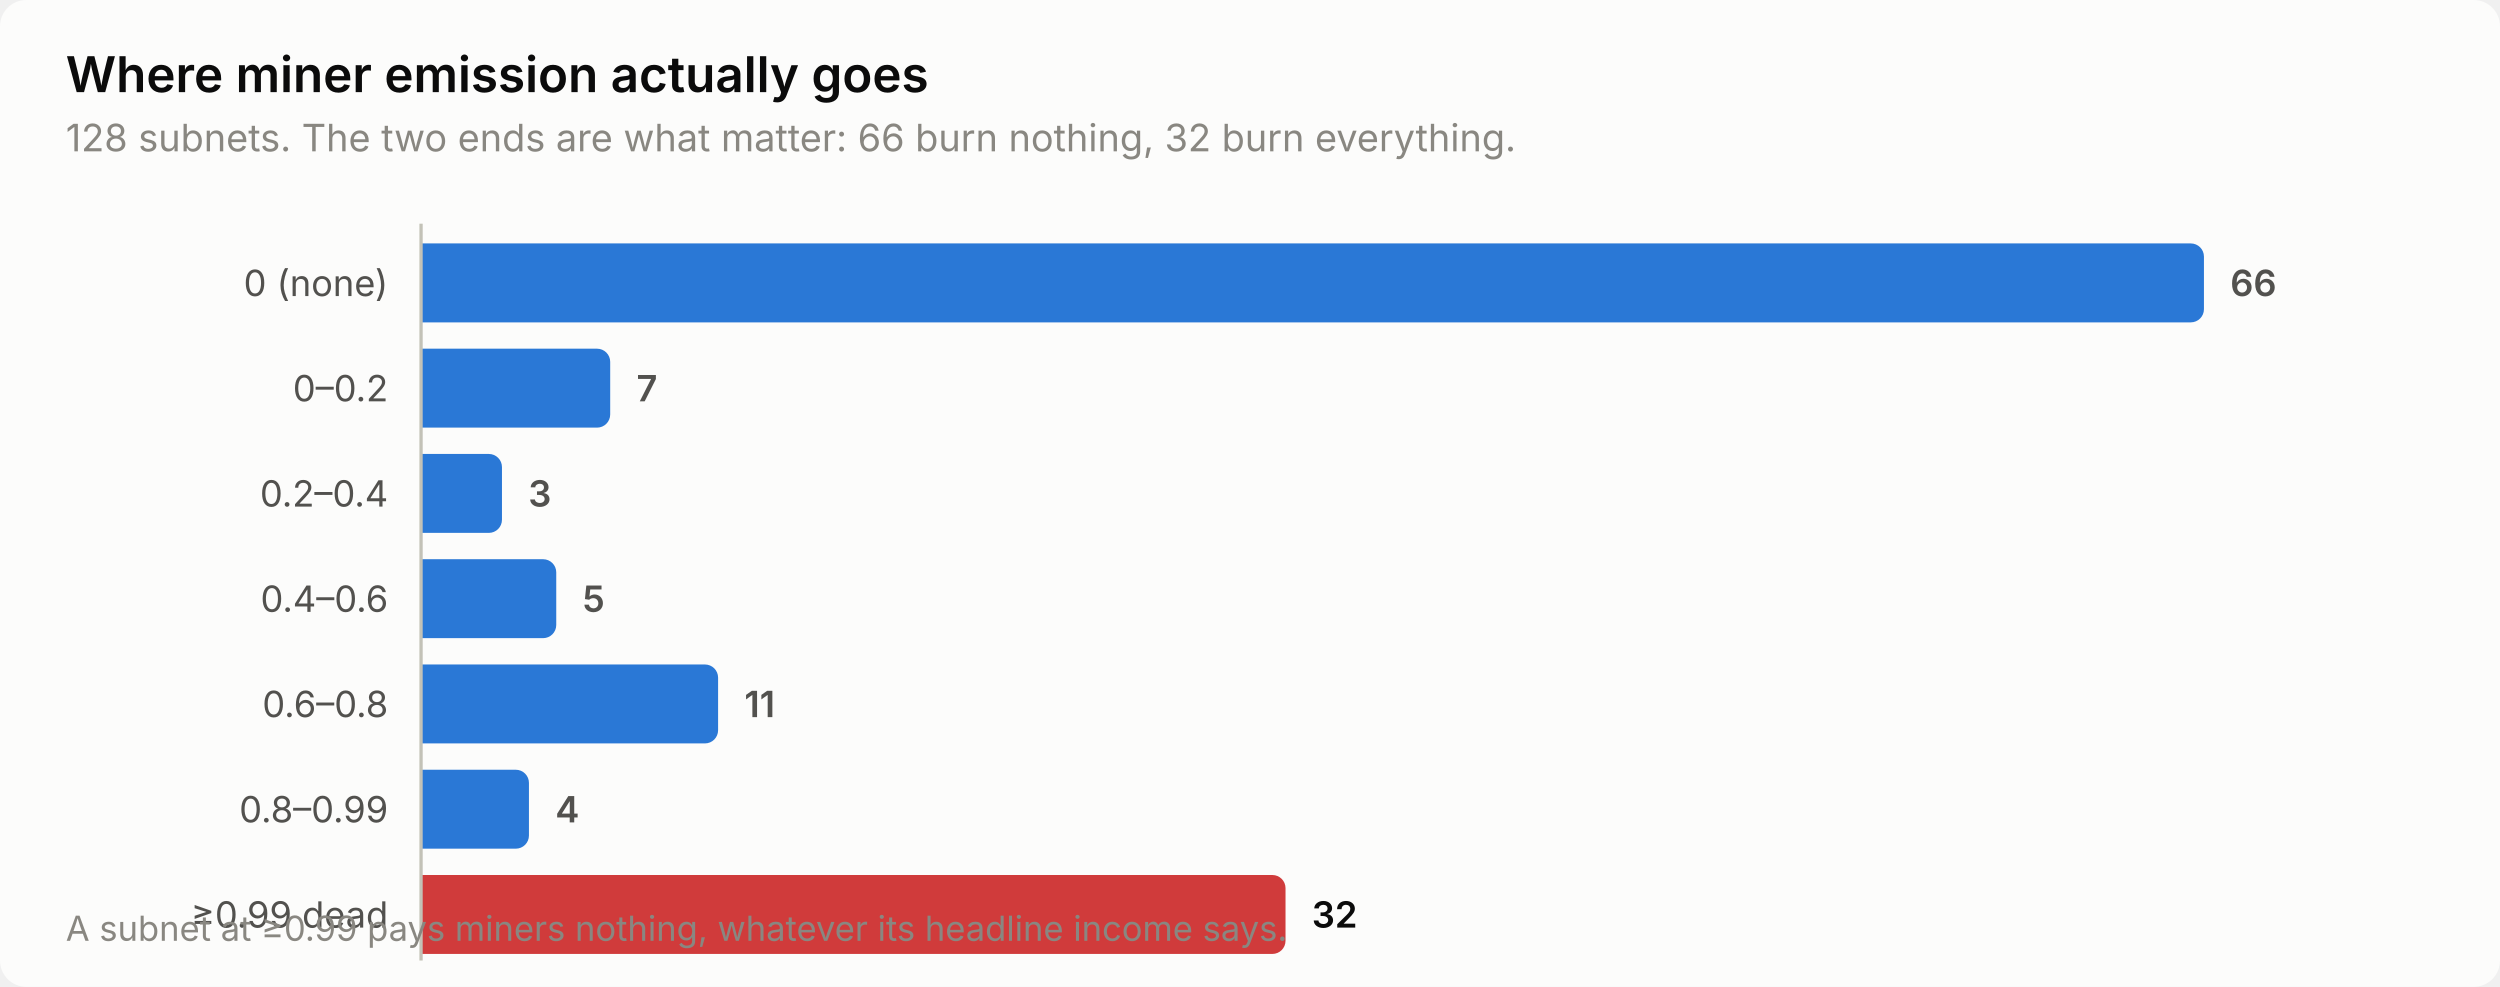
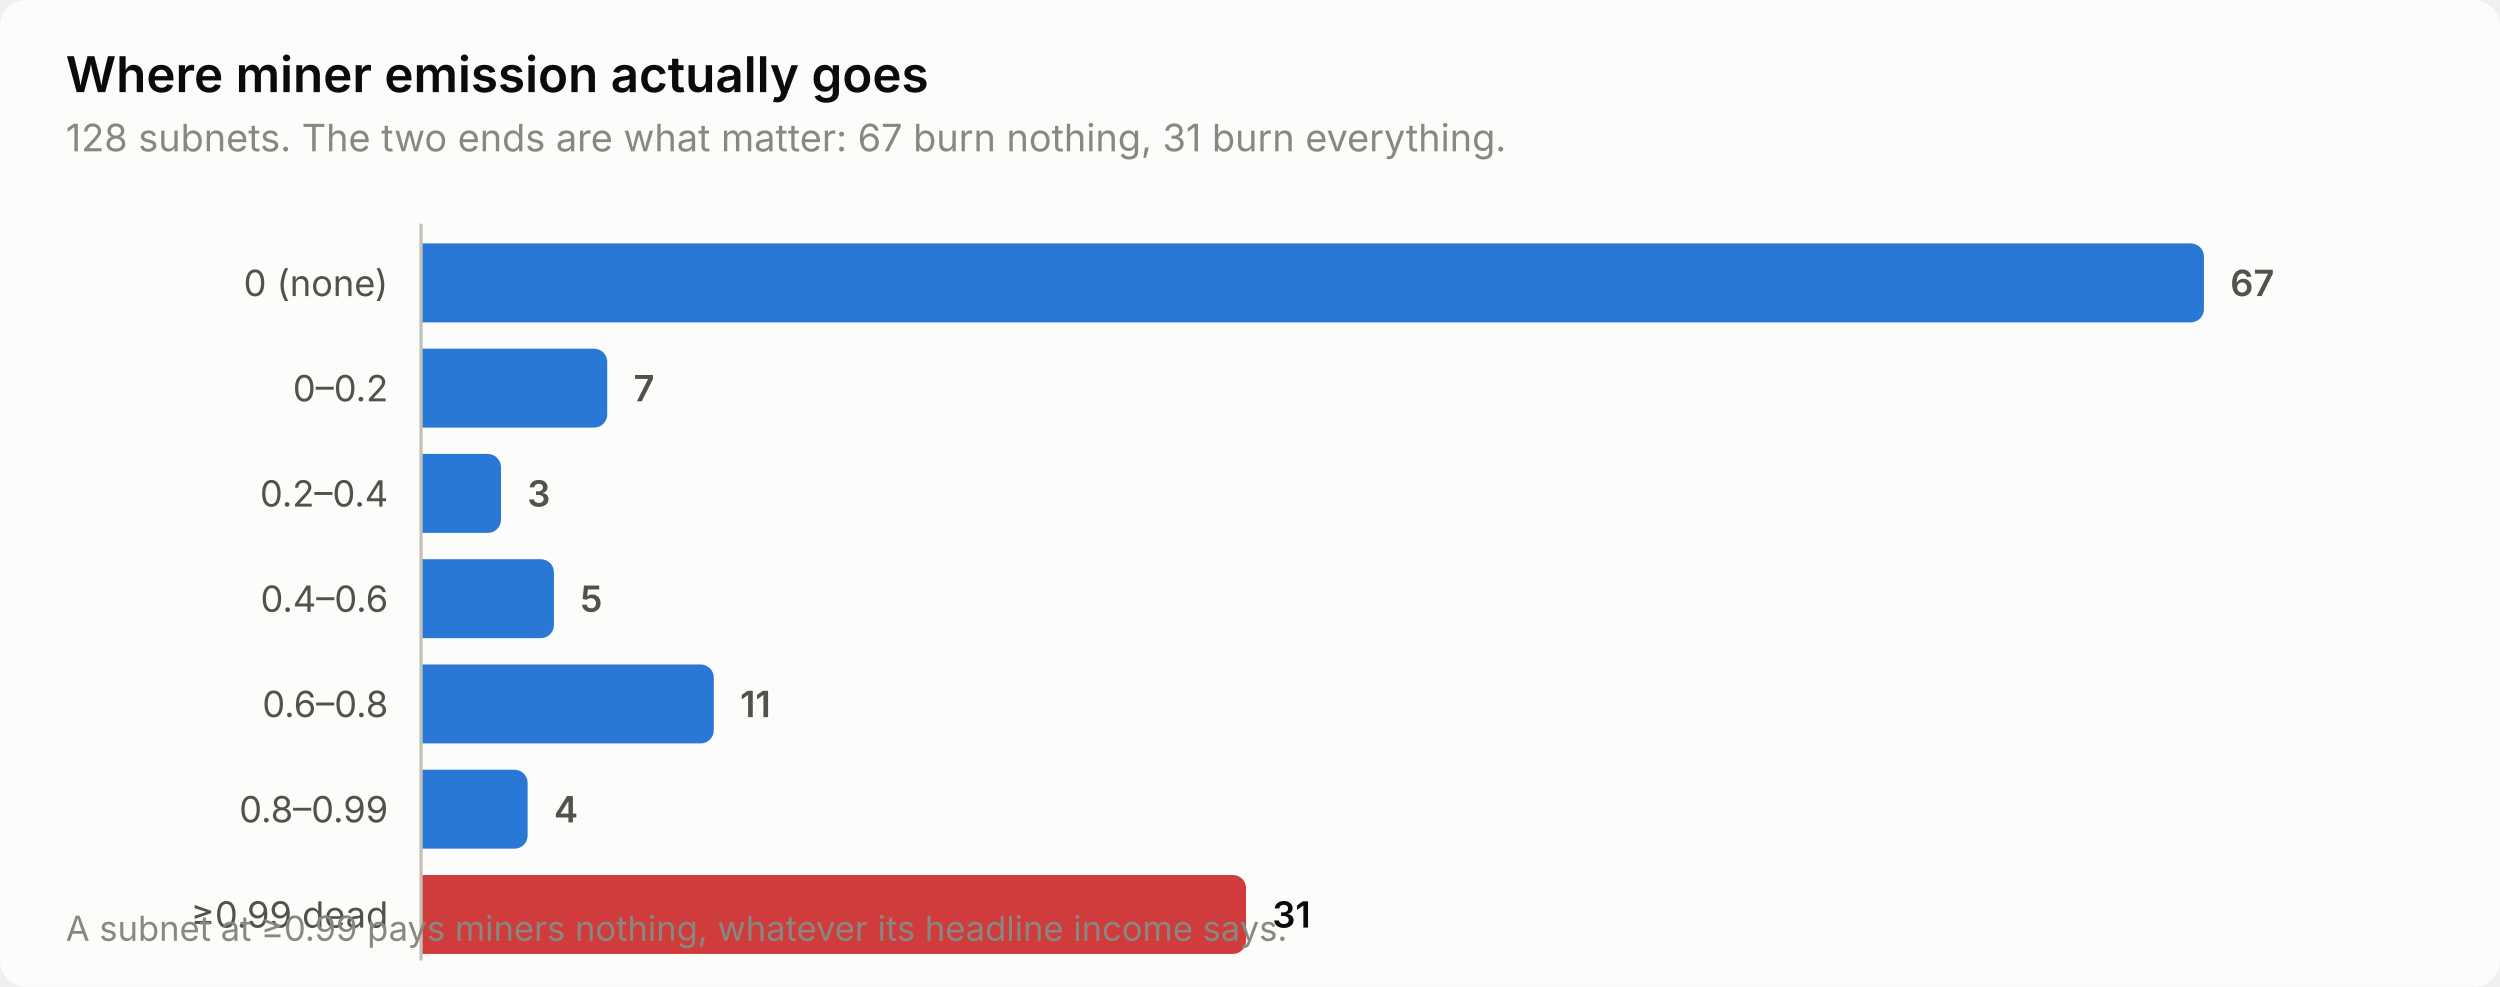
<svg xmlns="http://www.w3.org/2000/svg" width="760" height="300" viewBox="0 0 760 300" role="img" aria-label="Where miner emission actually goes">
  <style>
    text { font-family: system-ui, -apple-system, 'Segoe UI', sans-serif; }
    .t-title { font-size: 15px; font-weight: 600; }
    .t-sub { font-size: 11.5px; }
    .t-lab { font-size: 11px; }
    .t-val { font-size: 11px; font-weight: 600; font-variant-numeric: tabular-nums; }
    .t-tick { font-size: 10.5px; font-variant-numeric: tabular-nums; }

    .surface { fill: #fcfcfb; }
    .ink { fill: #0b0b0b; }
    .ink2 { fill: #52514e; }
    .muted { fill: #898781; }
    .grid { stroke: #e1e0d9; }
    .axis { stroke: #c3c2b7; }
    .accent { fill: #2a78d6; }
    .critical { fill: #d03b3b; }
    .deemph { fill: #d8d7d0; }

    @media (prefers-color-scheme: dark) {
      .surface { fill: #1a1a19; }
      .ink { fill: #ffffff; }
      .ink2 { fill: #c3c2b7; }
      .muted { fill: #898781; }
      .grid { stroke: #2c2c2a; }
      .axis { stroke: #383835; }
      .accent { fill: #3987e5; }
      .deemph { fill: #3a3a37; }
    }
</style>
  <rect class="surface" width="760" height="300" rx="8" />
  <text class="ink t-title" x="20" y="28">Where miner emission actually goes</text>
-   <text class="muted t-sub" x="20" y="46">128 subnets. The two ends are what matter: 66 burn nothing, 32 burn everything.</text>
+   <text class="muted t-sub" x="20" y="46">128 subnets. The two ends are what matter: 67 burn nothing, 31 burn everything.</text>
  <text class="ink2 t-lab" x="118" y="90" text-anchor="end">0 (none)</text>
  <path class="accent" d="M128.0,74.0 H666.0 a4.0,4.0 0 0 1 4.0,4.0 V94.0 a4.0,4.0 0 0 1 -4.0,4.0 H128.0 Z" />
-   <text class="ink2 t-val" x="678.0" y="90">66</text>
+   <text class="ink2 t-val" x="678.0" y="90">67</text>
  <text class="ink2 t-lab" x="118" y="122" text-anchor="end">0–0.2</text>
-   <path class="accent" d="M128.0,106.0 H181.5 a4.0,4.0 0 0 1 4.0,4.0 V126.0 a4.0,4.0 0 0 1 -4.0,4.0 H128.0 Z" />
-   <text class="ink2 t-val" x="193.5" y="122">7</text>
+   <path class="accent" d="M128.0,106.0 H180.6 a4.0,4.0 0 0 1 4.0,4.0 V126.0 a4.0,4.0 0 0 1 -4.0,4.0 H128.0 Z" />
+   <text class="ink2 t-val" x="192.6" y="122">7</text>
  <text class="ink2 t-lab" x="118" y="154" text-anchor="end">0.2–0.4</text>
-   <path class="accent" d="M128.0,138.0 H148.6 a4.0,4.0 0 0 1 4.0,4.0 V158.0 a4.0,4.0 0 0 1 -4.0,4.0 H128.0 Z" />
-   <text class="ink2 t-val" x="160.6" y="154">3</text>
+   <path class="accent" d="M128.0,138.0 H148.3 a4.0,4.0 0 0 1 4.0,4.0 V158.0 a4.0,4.0 0 0 1 -4.0,4.0 H128.0 Z" />
+   <text class="ink2 t-val" x="160.3" y="154">3</text>
  <text class="ink2 t-lab" x="118" y="186" text-anchor="end">0.4–0.6</text>
-   <path class="accent" d="M128.0,170.0 H165.1 a4.0,4.0 0 0 1 4.0,4.0 V190.0 a4.0,4.0 0 0 1 -4.0,4.0 H128.0 Z" />
-   <text class="ink2 t-val" x="177.1" y="186">5</text>
+   <path class="accent" d="M128.0,170.0 H164.4 a4.0,4.0 0 0 1 4.0,4.0 V190.0 a4.0,4.0 0 0 1 -4.0,4.0 H128.0 Z" />
+   <text class="ink2 t-val" x="176.4" y="186">5</text>
  <text class="ink2 t-lab" x="118" y="218" text-anchor="end">0.6–0.8</text>
-   <path class="accent" d="M128.0,202.0 H214.3 a4.0,4.0 0 0 1 4.0,4.0 V222.0 a4.0,4.0 0 0 1 -4.0,4.0 H128.0 Z" />
-   <text class="ink2 t-val" x="226.3" y="218">11</text>
+   <path class="accent" d="M128.0,202.0 H213.0 a4.0,4.0 0 0 1 4.0,4.0 V222.0 a4.0,4.0 0 0 1 -4.0,4.0 H128.0 Z" />
+   <text class="ink2 t-val" x="225.0" y="218">11</text>
  <text class="ink2 t-lab" x="118" y="250" text-anchor="end">0.8–0.99</text>
-   <path class="accent" d="M128.0,234.0 H156.8 a4.0,4.0 0 0 1 4.0,4.0 V254.0 a4.0,4.0 0 0 1 -4.0,4.0 H128.0 Z" />
-   <text class="ink2 t-val" x="168.8" y="250">4</text>
+   <path class="accent" d="M128.0,234.0 H156.4 a4.0,4.0 0 0 1 4.0,4.0 V254.0 a4.0,4.0 0 0 1 -4.0,4.0 H128.0 Z" />
+   <text class="ink2 t-val" x="168.4" y="250">4</text>
  <text class="ink2 t-lab" x="118" y="282" text-anchor="end">≥0.99 dead</text>
-   <path class="critical" d="M128.0,266.0 H386.8 a4.0,4.0 0 0 1 4.0,4.0 V286.0 a4.0,4.0 0 0 1 -4.0,4.0 H128.0 Z" />
-   <text class="ink t-val" x="398.8" y="282">32</text>
+   <path class="critical" d="M128.0,266.0 H374.8 a4.0,4.0 0 0 1 4.0,4.0 V286.0 a4.0,4.0 0 0 1 -4.0,4.0 H128.0 Z" />
+   <text class="ink t-val" x="386.8" y="282">31</text>
  <line class="axis" x1="128" y1="68" x2="128" y2="292" stroke-width="1" />
  <text class="muted t-tick" x="20" y="286">A subnet at ≥0.99 pays miners nothing, whatever its headline income says.</text>
</svg>
